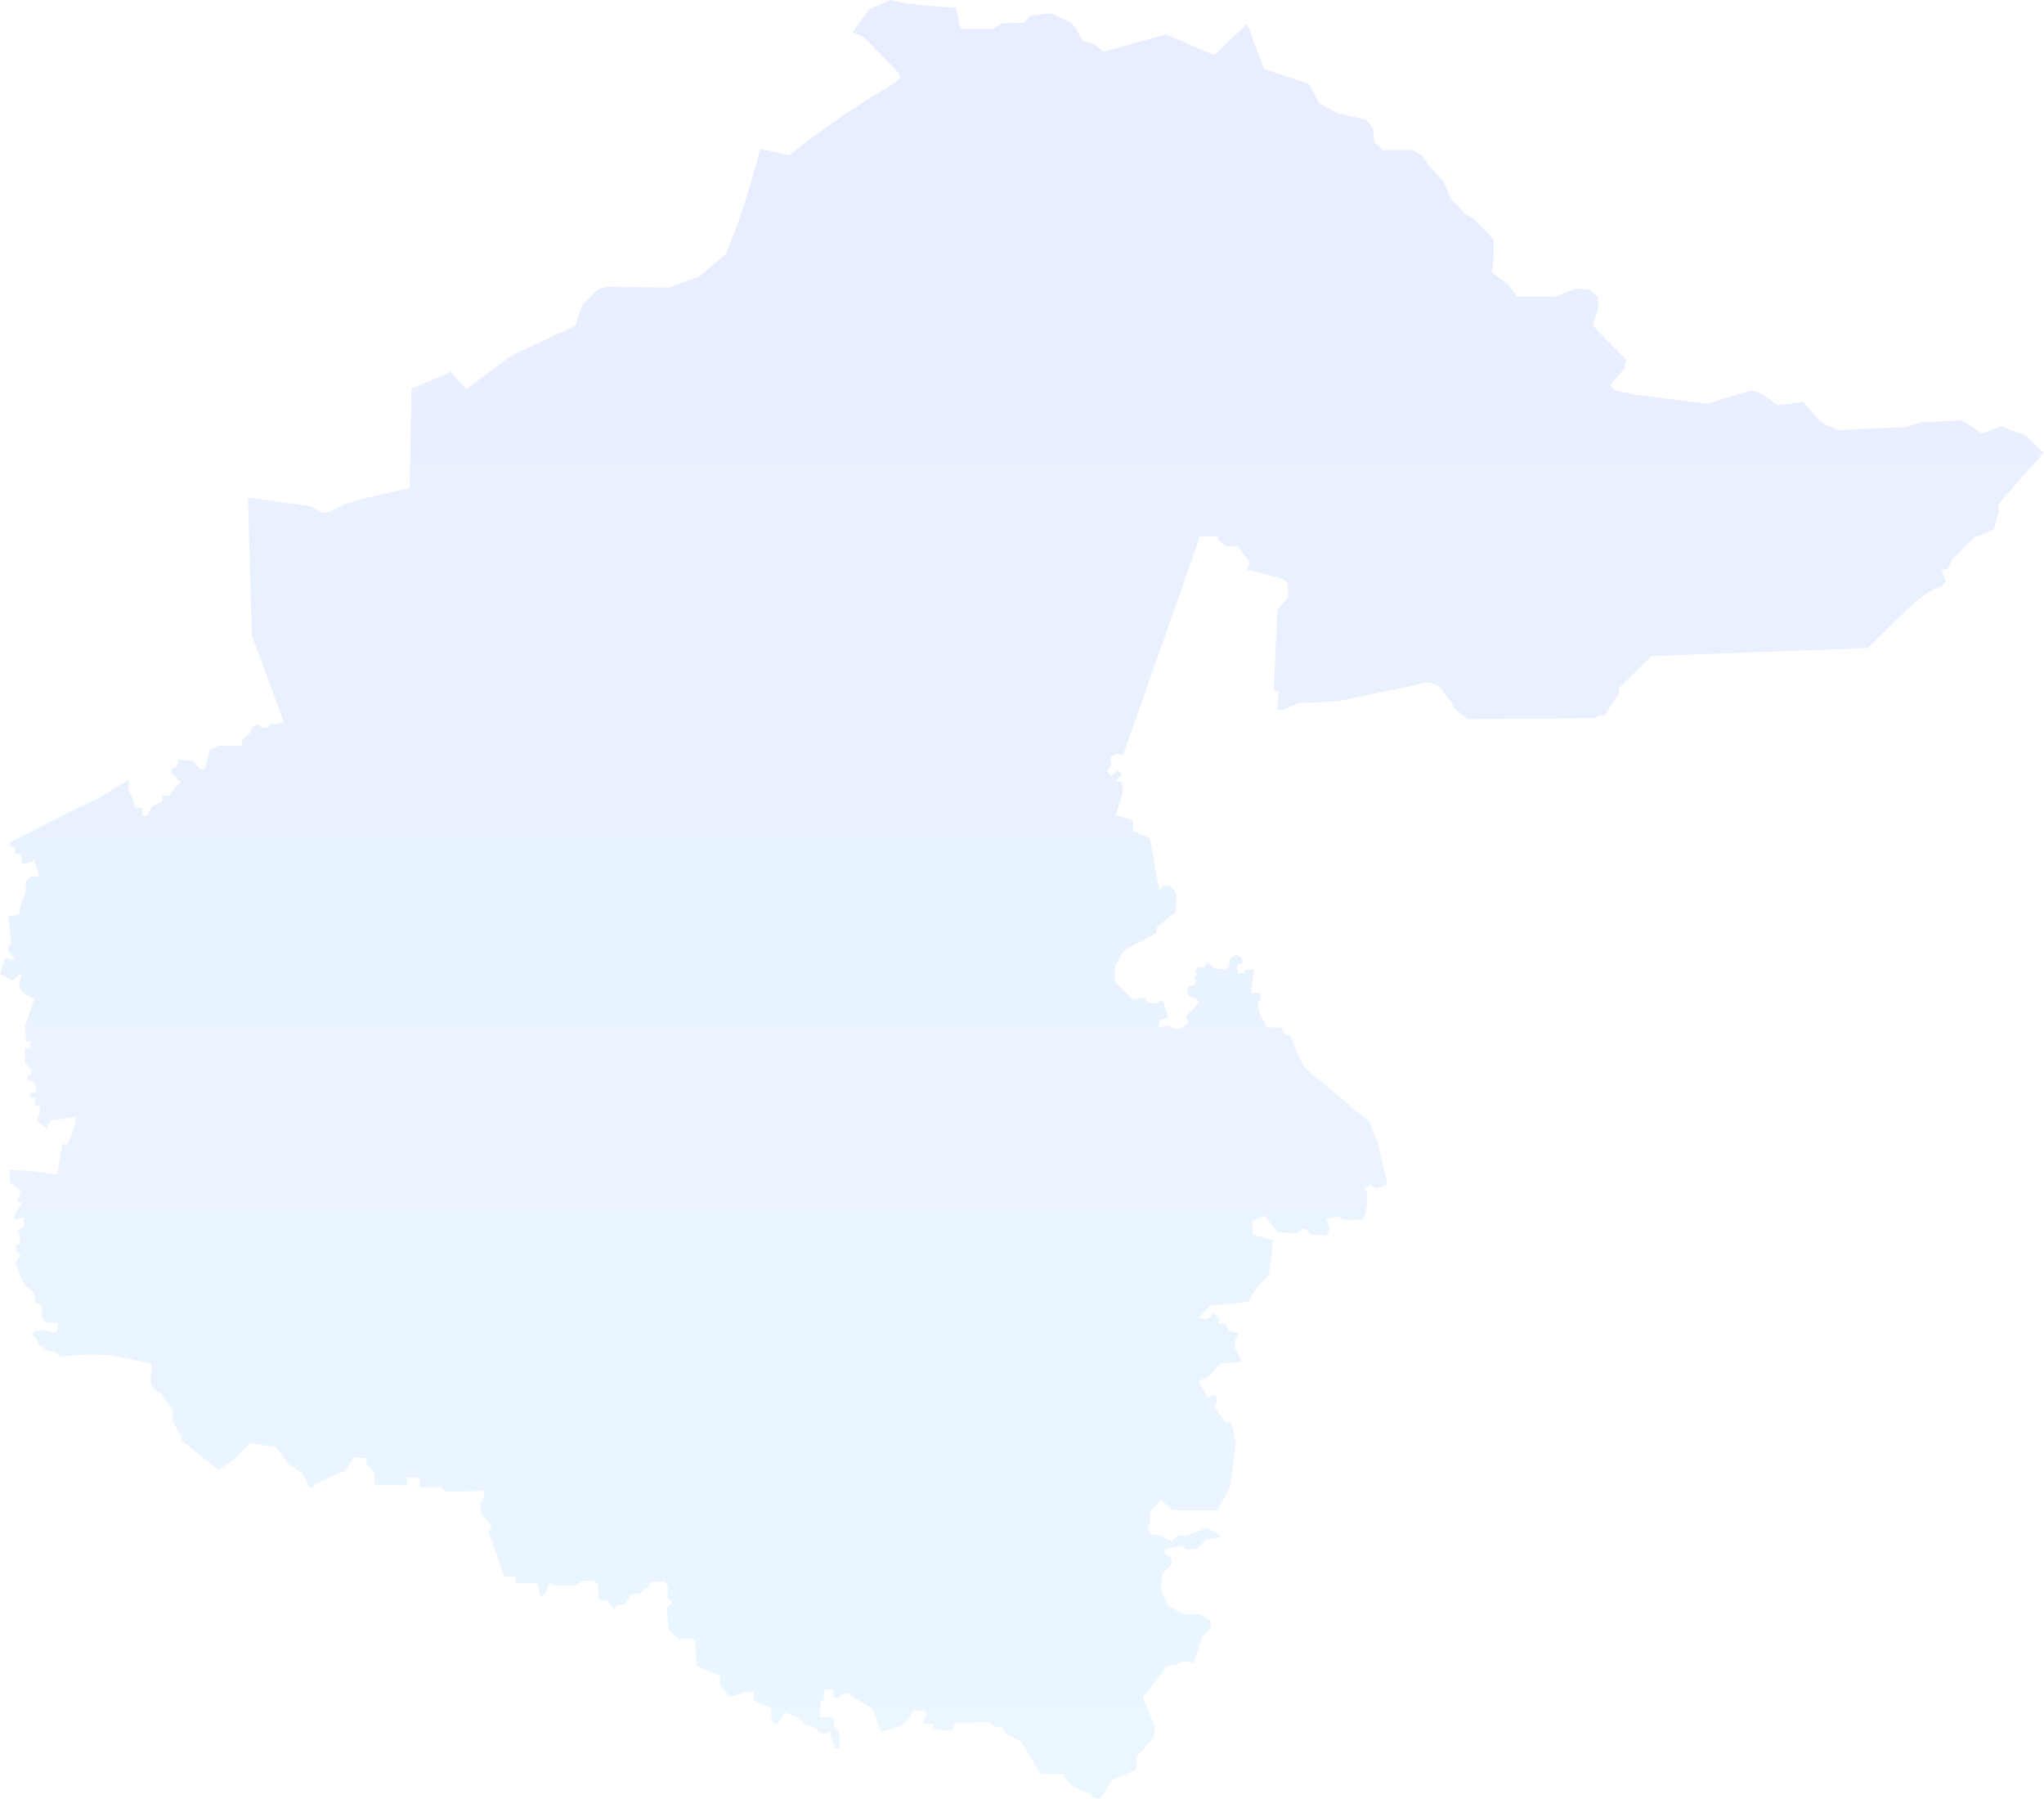
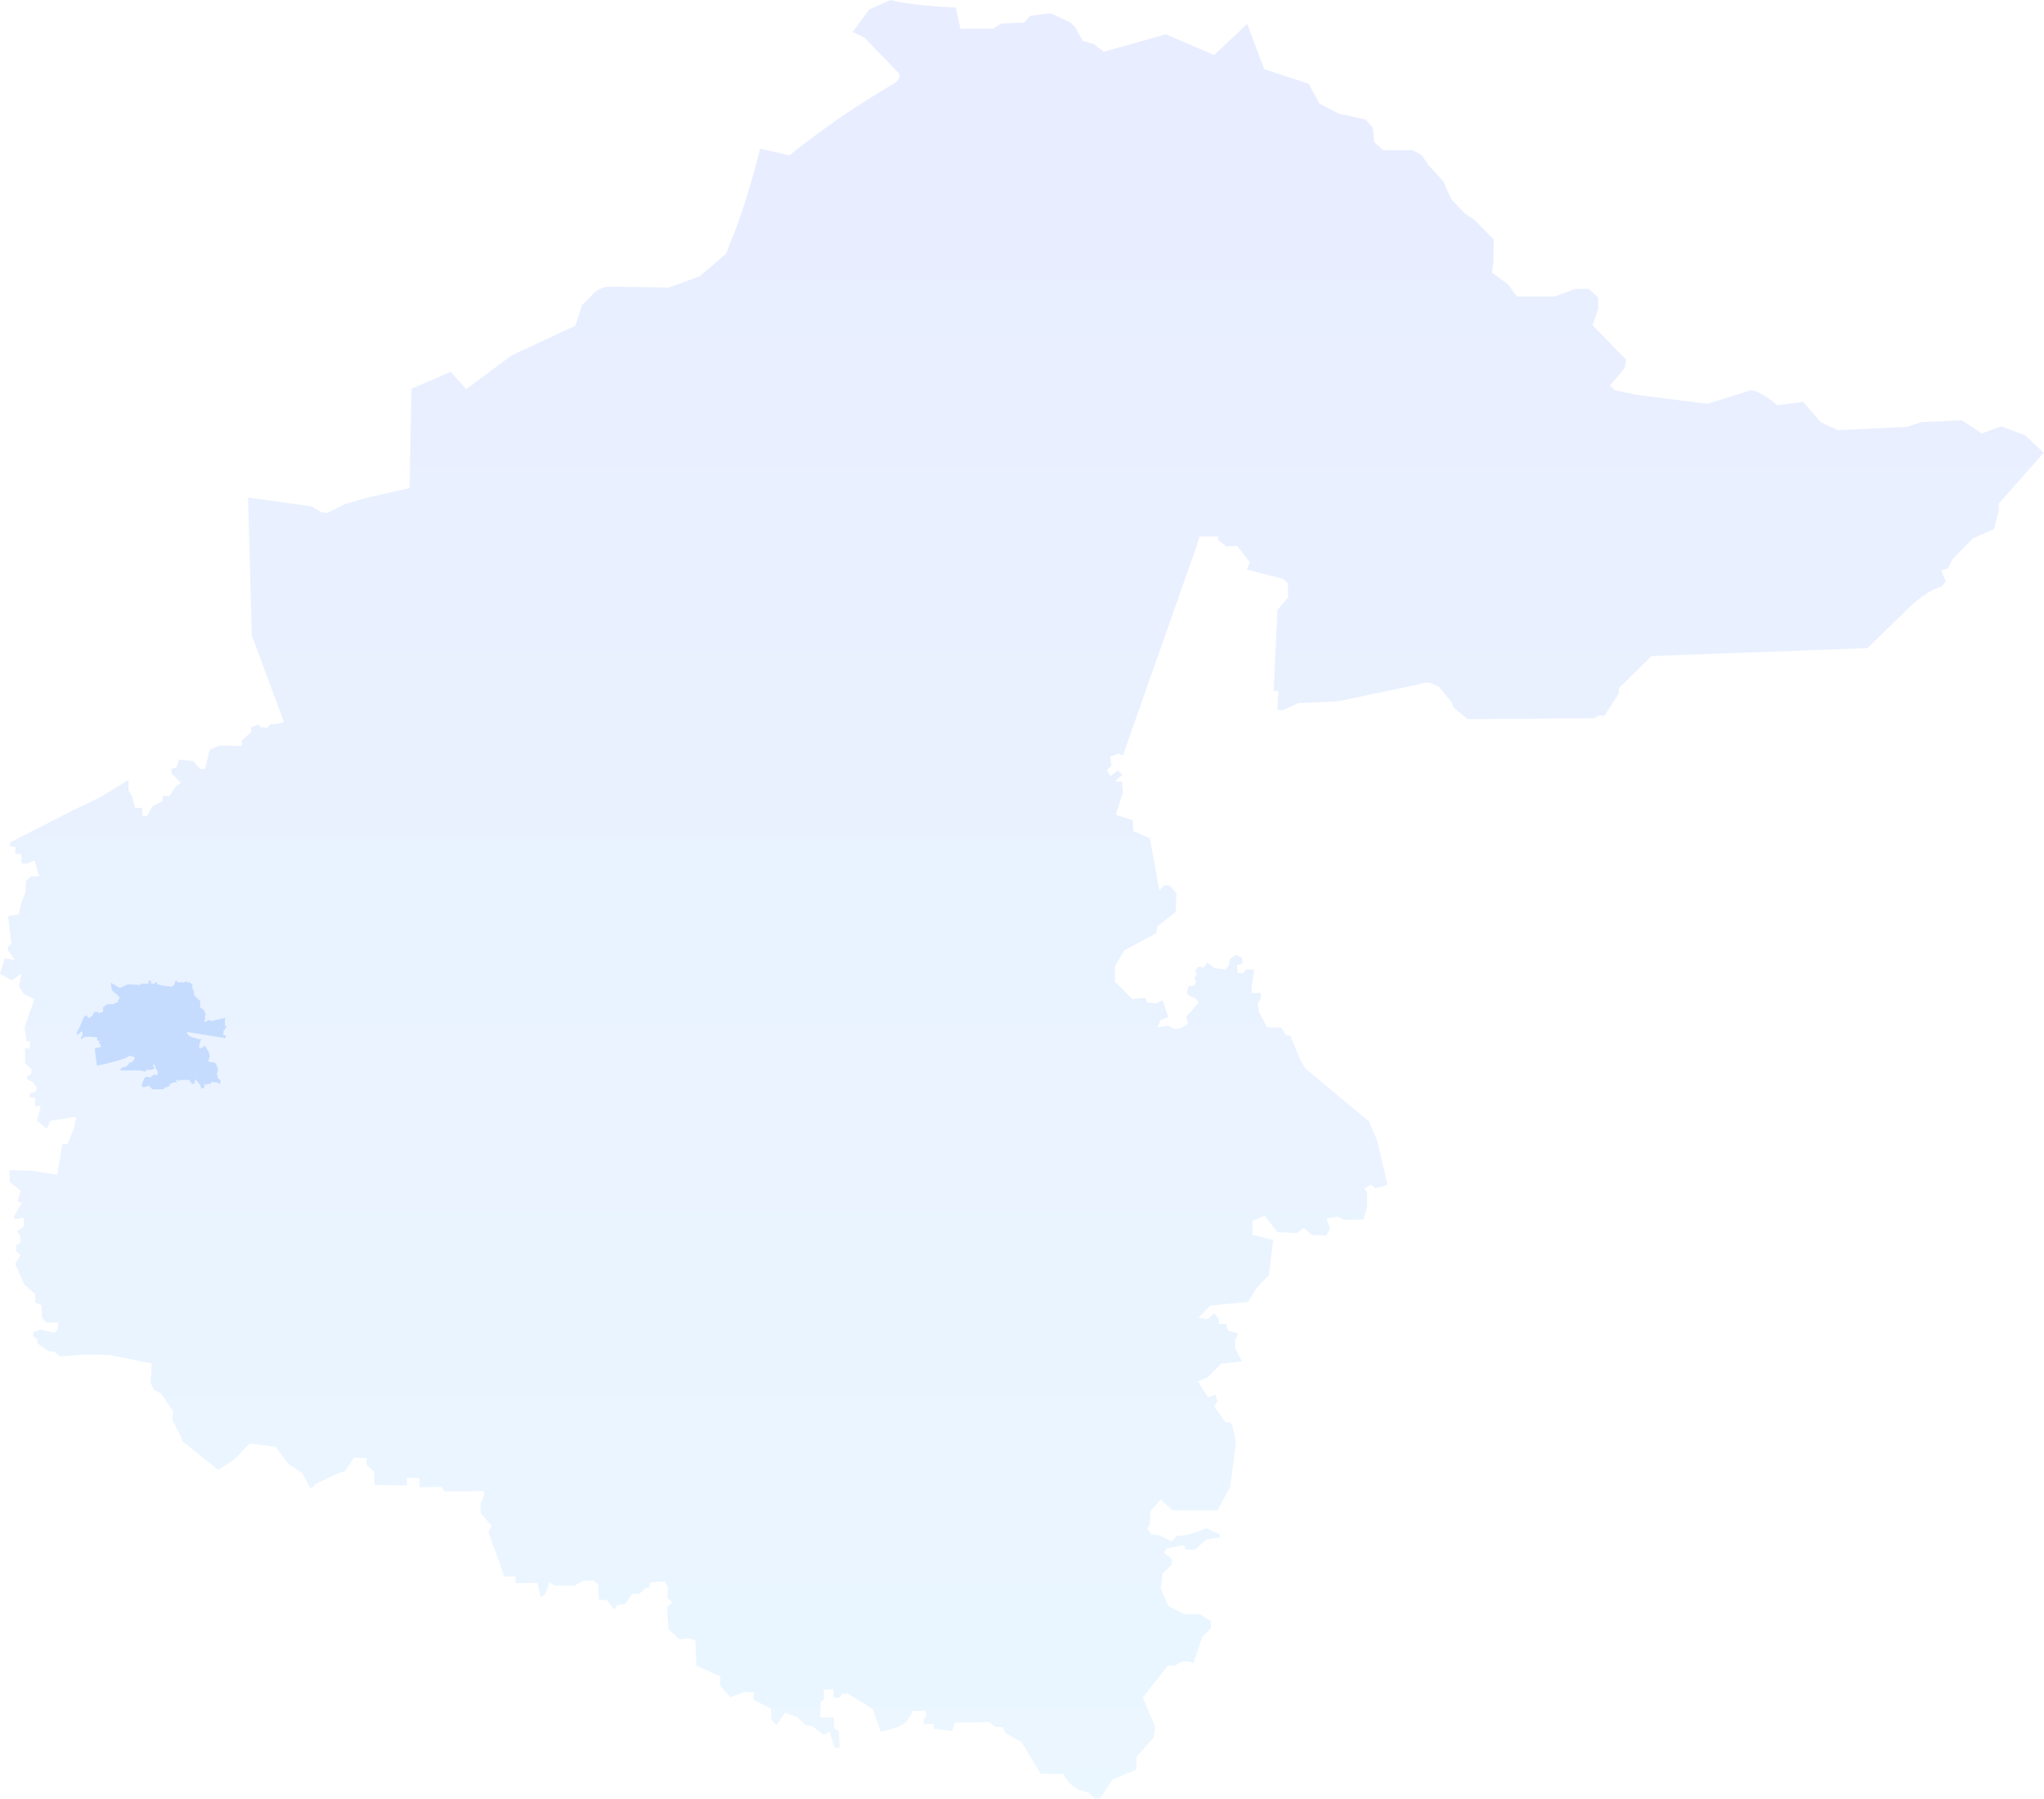
<svg xmlns="http://www.w3.org/2000/svg" width="1255" height="1104" viewBox="0 0 1255 1104" fill="none">
-   <mask id="mask0_3146_4960" style="mask-type:alpha" maskUnits="userSpaceOnUse" x="0" y="0" width="1255" height="1105">
+   <mask id="mask0_3911_12437" style="mask-type:alpha" maskUnits="userSpaceOnUse" x="0" y="0" width="1255" height="1105">
    <path d="M732.695 1021.08L738.206 1004.9L743.427 999.697V995.074L736.756 991.029H726.893L717.321 985.828L712.68 975.138L713.841 965.892L719.352 960.691L719.642 957.224L714.711 953.179L716.451 950.579L726.893 948.556L728.054 951.446L734.145 951.157L740.526 945.089L748.938 943.934V941.911L740.526 938.155C740.526 938.155 729.794 943.356 722.833 942.778L719.352 946.245L711.81 942.489L706.589 941.911L704.559 938.444L706.009 935.266L706.299 927.753L712.68 920.53L719.932 927.176H747.488L755.319 912.729L758.8 885.859C758.8 885.859 757.35 876.035 755.61 873.146H752.419L745.457 863.322L747.488 860.433L746.328 856.099L741.687 857.832L735.595 848.009L741.687 845.409L749.808 837.03L762.571 835.874L758.22 827.495L758.51 822.583L760.251 818.538L753.869 816.805L752.999 812.759H748.358V809.581L745.457 806.114L741.397 809.87L735.885 809.003L743.137 801.491L754.739 800.335L766.342 799.18L771.563 790.801L779.104 782.711L781.715 761.33L768.952 757.863V749.484L776.494 746.306L784.326 756.418L796.218 756.996L800.569 753.818L805.5 758.152L814.492 758.441L816.522 754.107L814.492 748.039L821.743 746.883L825.224 748.906L837.117 748.617L839.437 740.527V732.148L837.697 729.548L841.758 727.236L844.658 729.548L851.91 727.236L845.529 700.077L840.597 688.52L801.439 655.871L798.539 650.959L792.157 635.645H789.547L786.646 630.734H777.944L773.013 621.199L772.143 615.998L774.173 613.109V609.642H768.372L768.662 604.152L770.113 595.195H764.892L763.441 597.507L759.96 597.218L759.38 592.595L762.861 591.439L762.571 587.972L759.09 586.238L755.319 588.55L754.449 592.595L752.419 595.195L745.457 594.328L741.397 590.861L739.076 594.04L735.595 593.462L733.855 596.062L735.015 598.085L733.275 600.107L734.435 602.708L733.275 605.019L729.794 605.308L728.634 609.642L730.664 611.664L734.145 612.82L735.885 615.709L728.344 624.088L729.504 628.422L724.863 631.312L720.512 631.6L717.321 629.578L710.94 630.734L712.39 626.4L717.321 624.377L713.841 613.976L709.78 615.998L704.269 615.42L703.108 612.531L695.277 613.398L684.544 602.708V593.173L690.346 583.349L709.78 572.948L710.65 568.614L721.962 559.657L722.253 548.1L717.902 543.477H714.711L711.81 546.655L706.009 514.584L695.857 510.25L695.567 503.605L685.125 500.137L689.476 486.558L688.896 479.912L684.544 479.623L689.185 475.578L686.285 472.978L681.934 476.445L679.613 472.978L682.514 469.8L681.644 464.599L686.575 462.577L689.476 463.732L734.725 335.159L736.465 329.38H748.068L747.778 331.402L752.999 335.447L759.67 335.159L767.502 345.271L765.472 349.605L787.806 355.384L790.707 357.984L790.997 366.652L784.326 374.453L782.005 424.149H784.906L784.326 435.706L787.806 435.995L797.088 431.661L821.743 430.505L871.054 420.104C871.054 420.104 875.985 418.081 878.886 419.526L883.527 421.548L891.358 431.372L892.518 434.261L900.93 441.485L978.667 440.907L981.567 439.173L985.048 439.462L994.04 425.594V422.415L1014.05 402.768L1146.61 397.856L1170.4 374.742C1170.4 374.742 1181.13 363.185 1192.15 360.006L1194.76 356.828L1191.86 350.183L1195.92 349.027L1198.82 343.249L1211.3 330.536L1224.35 324.757L1227.25 313.489V309.155L1254.8 277.95L1243.49 267.26L1228.7 261.77L1216.81 266.104L1204.62 258.014L1179.39 259.17L1170.98 262.059L1128.34 264.082L1117.9 259.17L1107.16 246.746L1091.21 248.769C1091.21 248.769 1081.93 240.39 1075.26 239.523L1048.28 247.902L1004.77 242.412L991.429 239.523L988.529 236.633L997.521 225.943L998.391 220.742L977.796 199.65L981.277 189.827V182.604L975.476 177.403H967.064L954.592 182.026H931.387L925.875 174.514L916.013 167.29L916.884 161.512L917.174 147.065L905.281 134.93L899.48 131.174L891.068 122.217L886.137 111.238L876.855 101.125L873.084 95.347L867.283 92.169H849.299L843.788 87.257L842.918 78.589L838.567 73.388L821.743 69.632L810.141 63.565L803.47 51.429L776.204 42.473L765.762 14.735L745.457 33.805L715.871 21.092L677.583 31.782L671.782 27.159L664.82 25.137L660.179 16.758L657.279 13.869L645.676 8.379H642.776L632.334 9.824L628.853 13.869L614.93 14.447L609.709 17.625H589.695L586.794 4.623C586.794 4.623 560.108 3.756 546.765 0L533.713 5.779L523.561 19.647L530.812 23.114L551.987 45.073C551.987 45.073 554.017 47.962 549.086 51.141C544.155 54.319 518.63 68.187 484.692 95.347L466.708 91.302C466.708 91.302 458.297 125.684 448.725 148.221L445.824 155.733L429.581 169.602L410.727 176.536L373.019 175.958C373.019 175.958 367.218 176.825 364.607 180.003C361.706 183.181 357.355 187.226 357.355 187.226L353.295 199.939L314.136 218.142L286.29 238.945L276.718 228.255L252.643 238.656L251.483 299.62L224.797 305.688L212.615 309.155L200.722 314.933L196.952 314.356L191.44 310.888L152.282 305.399L154.603 390.055L174.327 443.218L170.266 444.374L165.915 444.663L164.175 446.685L160.114 446.396L158.663 444.663L154.023 446.685L154.313 449.286L148.511 454.487V457.954L134.588 457.665L128.787 460.265L125.887 472.111H122.986L118.635 467.199L109.933 466.333L108.193 471.244L105.292 471.822V474.712L111.093 480.49L107.613 483.091L104.132 488.58H99.781V491.758L93.4 495.226L90.209 501.004L87.308 500.715V496.092L82.957 495.803L81.217 489.158L78.897 485.113V478.757L61.493 489.447L44.089 497.826L6.091 517.184V519.496L9.572 520.074L9.282 524.119L13.053 524.407L13.343 529.897L16.243 530.186L21.174 528.164L24.075 537.987H19.144L15.953 540.876L15.663 547.811L12.763 555.323L11.602 561.391L4.931 562.257L6.671 576.704L6.961 579.304L4.931 581.327V583.349L9.282 589.417L2.901 588.261L0 597.796L7.252 601.841L13.343 597.507L11.602 605.597L14.503 609.931L21.174 613.398L15.083 630.734L16.243 639.113L18.564 639.402L18.274 643.735L15.373 643.447V652.692L19.434 656.448L19.144 659.338L16.534 660.782L16.824 662.805L20.304 664.25L22.335 667.139V670.028L18.274 671.184V673.495L21.755 674.073L21.465 678.985H24.945L23.785 684.763L22.625 687.942L28.716 692.854L31.037 687.942L46.7 685.63L45.54 692.565L41.479 702.388H38.288L35.097 721.169L20.304 718.857L5.801 718.279L6.091 725.792L12.763 730.992L10.732 737.349L13.343 738.505L8.702 746.594V748.617L14.503 747.461L14.793 752.951L10.442 755.84L12.473 758.73V763.064L9.862 764.508V768.264L12.763 770.287L9.282 775.776L15.083 788.778L21.465 794.268L21.755 799.758L25.525 801.202L25.815 809.003L28.426 811.893H35.678L35.388 816.227L33.357 818.249L24.945 816.227L20.594 817.671L20.304 820.272L22.915 822.294L23.205 824.894L29.876 829.517L33.357 829.806L36.838 832.696L52.211 831.54L67.294 831.829L93.11 837.03L92.82 843.675L92.529 849.165L94.56 853.21L98.911 855.521L106.452 866.789L105.582 871.123L111.093 881.814L111.964 884.703L134.008 902.328L144.16 895.682L153.152 886.148L169.106 888.17L177.227 898.861L185.639 904.35L190.28 913.307H191.73L193.761 910.995L207.684 904.35L211.745 903.194L217.256 894.815L225.088 895.104V899.149L229.729 903.483L230.019 911.573L250.033 911.862L249.743 907.239H257.574V913.018L270.917 912.729L272.948 915.618L297.023 915.329L297.313 917.93L294.992 923.42L295.282 929.198L301.954 936.71L299.923 940.466L309.785 967.915L316.457 967.626L316.747 971.96L329.8 971.671L332.12 980.628L335.021 978.027L337.341 971.382L340.532 973.404H352.714L357.936 970.515L364.317 970.226L367.218 972.538L367.798 982.072L372.729 982.361L377.08 988.14L379.11 985.25L383.461 984.962L388.392 978.316H392.743L396.514 974.849H398.544L399.124 971.382L408.116 970.804L410.147 974.271L409.857 980.917L412.757 983.806L409.566 986.695L410.437 1000.27L417.108 1006.34L423.779 1005.76L426.97 1007.21L427.55 1022.52L442.343 1029.17L442.053 1034.66L448.435 1041.88L457.137 1038.7L462.938 1038.99L462.648 1043.61L473.38 1048.81L473.67 1055.75C473.67 1055.75 476.571 1059.22 477.151 1058.64C477.441 1058.06 482.082 1051.42 482.082 1051.42L489.913 1054.3L494.554 1058.93L498.905 1059.79L505.577 1065L509.348 1062.97L512.538 1073.09H515.439L515.149 1062.97L512.248 1061.24L511.958 1054.3H503.546L503.836 1044.77L505.867 1043.33V1037.26L511.668 1036.97L511.958 1042.17H515.439L516.889 1039.86L520.37 1039.57L535.743 1049.1L540.964 1063.26L550.536 1060.37C550.536 1060.37 557.498 1058.64 560.398 1050.26H568.23L569.1 1052.86L567.07 1055.46V1058.35H573.161L573.451 1061.24L584.763 1062.68L586.214 1057.48L607.388 1057.19L610.869 1060.08L615.8 1060.37L617.54 1064.13L627.112 1069.33L639.005 1088.98H652.928C652.928 1088.98 656.409 1098.51 668.011 1100.24L672.072 1104H675.553L683.094 1092.44L697.597 1086.38L697.887 1078.29L708.33 1066.73L709.2 1060.08L701.658 1042.17L717.031 1022.52L722.253 1022.23C723.413 1020.5 728.344 1018.48 732.695 1021.08Z" fill="#E0E0E0" />
  </mask>
-   <g mask="url(#mask0_3146_4960)">
-     <rect x="-89.854" width="1376.19" height="1257.96" fill="url(#paint0_linear_3146_4960)" />
+   <g mask="url(#mask0_3911_12437)">
+     <rect x="-89.855" width="1376.19" height="1257.96" fill="url(#paint0_linear_3911_12437)" />
  </g>
+   <path d="M68.113 603.282L73.538 606.544L78.61 604.214L86.395 604.68V603.864H91.231V602H92.174L92.882 602.35L92.646 603.049L92.528 603.631L93.826 603.864L94.769 604.214L95.123 603.049H96.421V604.214L98.308 604.68L99.369 605.03L105.738 605.729L107.036 604.214L107.626 602.35L108.569 602L108.923 603.049H112.933L113.877 602.583H114.703V603.049H116.472L117.179 603.864H118.359L117.887 605.729L118.949 608.525L119.303 611.089L122.959 614.584V618.546L124.61 619.595L125.318 620.527L125.908 621.809L126.379 622.508L125.908 623.557V626.003L125.318 626.819L125.908 627.518L128.267 626.003L129.564 626.819L138.528 624.838L138.056 626.003V627.518V628.683V629.383L138.528 629.849H139V630.548L138.056 631.597L137.703 632.529L137.231 632.878V634.277L136.995 634.51V635.325L138.528 635.675V637.306L115.056 633.577L114.821 634.043L115.528 635.325L116.708 636.257L117.887 636.723L120.128 637.306C120.561 637.5 121.473 637.889 121.662 637.889H123.431L122.605 640.452L122.251 642.083V643.132L122.959 643.482L124.61 642.899L125.318 642.083H125.908L126.379 642.899C126.497 643.054 126.757 643.435 126.851 643.715C126.946 643.994 127.362 644.608 127.559 644.88L128.267 645.696V646.628L128.738 647.91V648.958L128.267 650.007V650.59L127.559 651.172L128.267 651.638C128.542 651.755 129.139 651.988 129.328 651.988C129.517 651.988 131.137 652.221 131.923 652.337L132.631 653.153L133.103 654.318L133.692 655.833V657.814L133.103 659.329L133.692 660.727V661.892L135.108 662.941L135.579 663.757L135.108 665.038L134.872 665.388L133.103 664.456H131.923H131.097L130.154 664.106L129.682 664.456V665.038L129.328 665.388H128.267H126.851L127.323 665.97L126.615 666.087L125.908 665.388L125.318 665.97L125.672 666.903L125.318 667.718L124.138 668.184H123.549L123.077 666.32L119.892 662.475L119.538 664.456L119.067 665.388H118.005L117.062 664.456L116.236 662.941H110.456L109.631 663.757L108.687 662.941H107.979L108.687 664.456H106.8L105.385 665.038L104.205 665.388V666.903H103.733L103.379 666.67L102.318 667.718L101.846 667.136L100.903 668.184L100.431 668.65H94.18L93.59 669L93.118 668.184L91.349 666.437L89.579 667.136L88.164 667.485L87.338 666.903L86.985 666.087L87.338 665.038L88.872 661.31L90.405 661.077L92.056 661.31L92.528 661.892L92.764 660.843L93.59 660.494L94.18 659.795H95.831L96.421 660.144L96.774 659.795V657.464L95.359 655.483L94.887 653.736L94.18 653.27L93.944 654.202L94.18 654.901L94.887 655.95L93.944 656.299L93.118 656.765H89.579V658.047L87.81 657.464L85.215 657.115H81.559H76.723H73.892L74.482 655.483L76.015 655.134L77.785 654.668L78.492 653.736L79.082 653.27L79.554 651.988L80.497 652.454L82.974 649.774L81.559 648.376L80.497 648.725L80.144 647.91L76.487 649.774L73.892 650.59L69.056 651.988L65.164 653.037L61.861 653.736L59.503 654.202L58.795 648.725L58.323 645.113V643.482L62.097 642.783L61.508 640.918L60.564 640.103L61.508 638.937H59.974L59.503 638.238L59.974 637.19L58.795 636.723L56.2 636.49H52.661L51.718 636.723L50.185 637.889L49.595 637.19L50.656 635.325V633.927L50.185 632.995L48.533 634.626L47.59 635.325L47 633.927L48.533 631.363L51.246 624.838L52.661 623.207L54.785 625.188L57.144 622.857L57.851 621.226H59.503H60.564V622.042H61.508L61.98 621.459L63.277 621.226V618.313L65.872 616.449H69.764L71.061 615.517H72.005L73.538 612.254L71.297 610.157L69.174 608.409L68.467 607.01L68.113 603.282Z" fill="#C5DCFF" />
  <defs>
-     <linearGradient id="paint0_linear_3146_4960" x1="598.239" y1="0" x2="598.239" y2="1257.96" gradientUnits="userSpaceOnUse">
+     <linearGradient id="paint0_linear_3911_12437" x1="598.239" y1="0" x2="598.239" y2="1257.96" gradientUnits="userSpaceOnUse">
      <stop stop-color="#E8EDFF" />
      <stop offset="1" stop-color="#EBF8FF" />
    </linearGradient>
  </defs>
</svg>
